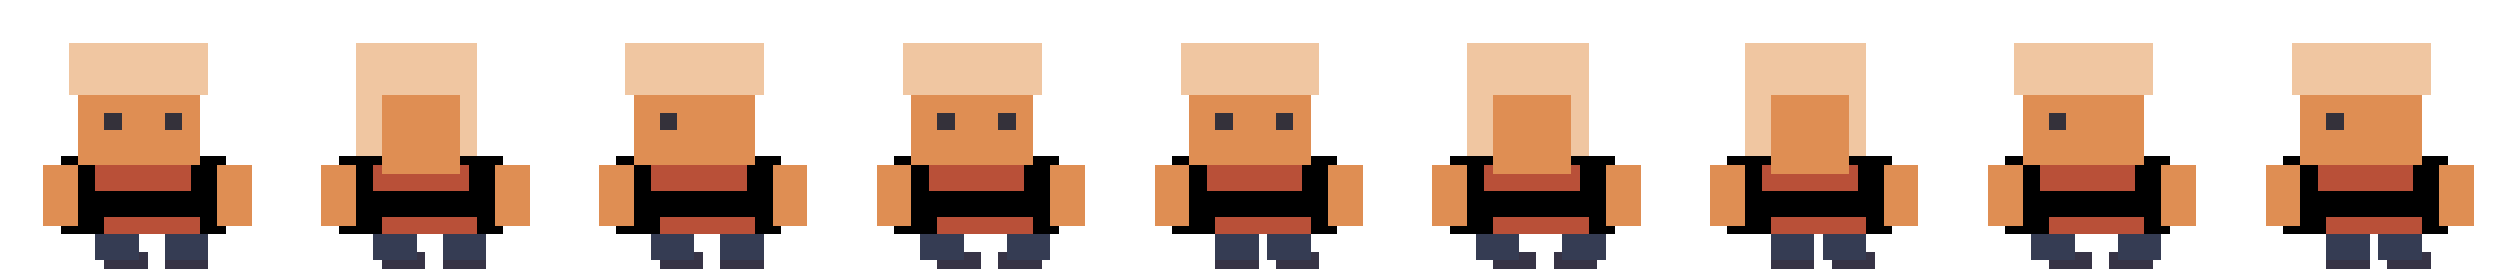
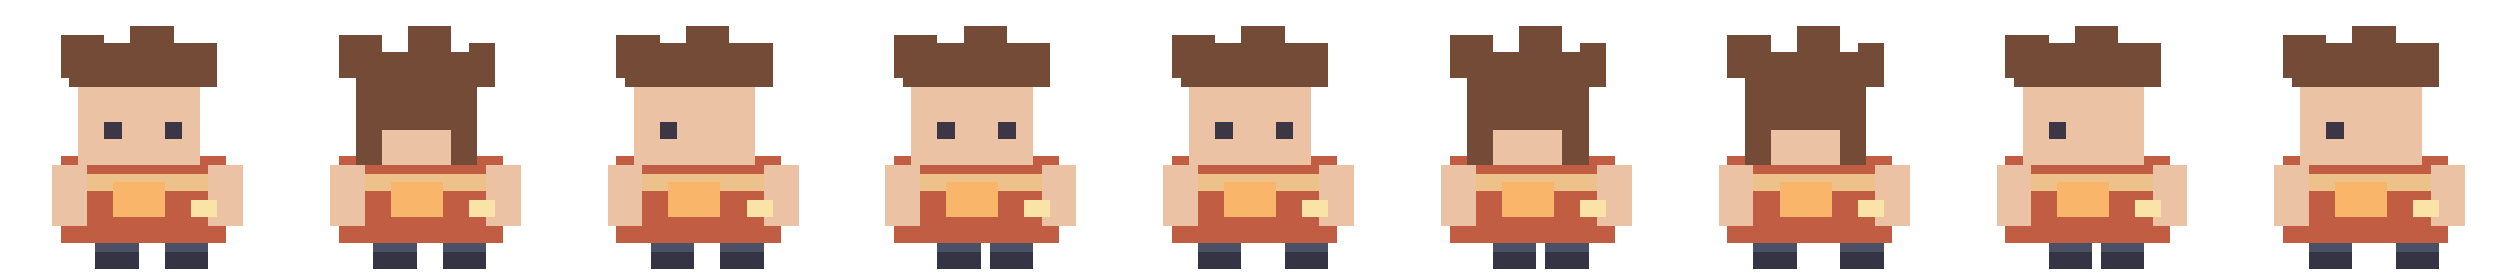
<svg xmlns="http://www.w3.org/2000/svg" width="288" height="32" viewBox="0 0 288 32" aria-label="crispin nine-frame pixel sprite">
  <g transform="translate(0,0)" shape-rendering="crispEdges">
-     <rect x="12" y="29" width="5" height="2" fill="#373446" />
-     <rect x="19" y="29" width="5" height="2" fill="#373446" />
-     <rect x="11" y="24" width="5" height="6" fill="#353c53" />
-     <rect x="19" y="24" width="5" height="6" fill="#353c53" />
-     <rect x="7" y="18" width="19" height="9" fill="Crispin" />
-     <rect x="5" y="19" width="4" height="7" fill="#df8e53" />
-     <rect x="25" y="19" width="4" height="7" fill="#df8e53" />
-     <rect x="11" y="19" width="11" height="3" fill="#b95038" />
-     <rect x="9" y="7" width="14" height="12" fill="#df8e53" />
-     <rect x="8" y="5" width="16" height="6" fill="#f0c6a1" />
-     <rect x="12" y="13" width="2" height="2" fill="#34313a" />
-     <rect x="19" y="13" width="2" height="2" fill="#34313a" />
-     <rect x="12" y="25" width="11" height="2" fill="#b95038" />
+     <rect x="11" y="25" width="5" height="6" fill="#4b5065" />
+     <rect x="19" y="25" width="5" height="6" fill="#4b5065" />
+     <rect x="11" y="29" width="5" height="2" fill="#343444" />
+     <rect x="19" y="29" width="5" height="2" fill="#343444" />
+     <rect x="7" y="18" width="19" height="10" fill="#c05d42" />
+     <rect x="6" y="19" width="4" height="7" fill="#ebc3a4" />
+     <rect x="24" y="19" width="4" height="7" fill="#ebc3a4" />
+     <rect x="10" y="20" width="14" height="2" fill="#ecc18a" />
+     <rect x="9" y="8" width="14" height="11" fill="#ebc3a4" />
+     <rect x="8" y="5" width="16" height="5" fill="#744b37" />
+     <rect x="12" y="14" width="2" height="2" fill="#3d3745" />
+     <rect x="19" y="14" width="2" height="2" fill="#3d3745" />
+     <rect x="7" y="4" width="5" height="5" fill="#744b37" />
+     <rect x="15" y="3" width="5" height="5" fill="#744b37" />
+     <rect x="22" y="5" width="3" height="5" fill="#744b37" />
+     <rect x="13" y="21" width="6" height="4" fill="#f9b66b" />
+     <rect x="22" y="23" width="3" height="2" fill="#f9e3a6" />
  </g>
  <g transform="translate(32,0)" shape-rendering="crispEdges">
-     <rect x="12" y="29" width="5" height="2" fill="#373446" />
-     <rect x="19" y="29" width="5" height="2" fill="#373446" />
-     <rect x="11" y="24" width="5" height="6" fill="#353c53" />
-     <rect x="19" y="24" width="5" height="6" fill="#353c53" />
-     <rect x="7" y="18" width="19" height="9" fill="Crispin" />
-     <rect x="5" y="19" width="4" height="7" fill="#df8e53" />
-     <rect x="25" y="19" width="4" height="7" fill="#df8e53" />
-     <rect x="11" y="19" width="11" height="3" fill="#b95038" />
-     <rect x="9" y="5" width="14" height="13" fill="#f0c6a1" />
-     <rect x="12" y="11" width="9" height="9" fill="#df8e53" />
-     <rect x="12" y="25" width="11" height="2" fill="#b95038" />
+     <rect x="11" y="25" width="5" height="6" fill="#4b5065" />
+     <rect x="19" y="25" width="5" height="6" fill="#4b5065" />
+     <rect x="11" y="29" width="5" height="2" fill="#343444" />
+     <rect x="19" y="29" width="5" height="2" fill="#343444" />
+     <rect x="7" y="18" width="19" height="10" fill="#c05d42" />
+     <rect x="6" y="19" width="4" height="7" fill="#ebc3a4" />
+     <rect x="24" y="19" width="4" height="7" fill="#ebc3a4" />
+     <rect x="10" y="20" width="14" height="2" fill="#ecc18a" />
+     <rect x="9" y="6" width="14" height="13" fill="#744b37" />
+     <rect x="12" y="15" width="8" height="4" fill="#ebc3a4" />
+     <rect x="7" y="4" width="5" height="5" fill="#744b37" />
+     <rect x="15" y="3" width="5" height="5" fill="#744b37" />
+     <rect x="22" y="5" width="3" height="5" fill="#744b37" />
+     <rect x="13" y="21" width="6" height="4" fill="#f9b66b" />
+     <rect x="22" y="23" width="3" height="2" fill="#f9e3a6" />
  </g>
  <g transform="translate(64,0)" shape-rendering="crispEdges">
-     <rect x="12" y="29" width="5" height="2" fill="#373446" />
-     <rect x="19" y="29" width="5" height="2" fill="#373446" />
-     <rect x="11" y="24" width="5" height="6" fill="#353c53" />
-     <rect x="19" y="24" width="5" height="6" fill="#353c53" />
-     <rect x="7" y="18" width="19" height="9" fill="Crispin" />
-     <rect x="5" y="19" width="4" height="7" fill="#df8e53" />
-     <rect x="25" y="19" width="4" height="7" fill="#df8e53" />
-     <rect x="11" y="19" width="11" height="3" fill="#b95038" />
-     <rect x="9" y="7" width="14" height="12" fill="#df8e53" />
-     <rect x="8" y="5" width="16" height="6" fill="#f0c6a1" />
-     <rect x="12" y="13" width="2" height="2" fill="#34313a" />
-     <rect x="12" y="25" width="11" height="2" fill="#b95038" />
+     <rect x="11" y="25" width="5" height="6" fill="#4b5065" />
+     <rect x="19" y="25" width="5" height="6" fill="#4b5065" />
+     <rect x="11" y="29" width="5" height="2" fill="#343444" />
+     <rect x="19" y="29" width="5" height="2" fill="#343444" />
+     <rect x="7" y="18" width="19" height="10" fill="#c05d42" />
+     <rect x="6" y="19" width="4" height="7" fill="#ebc3a4" />
+     <rect x="24" y="19" width="4" height="7" fill="#ebc3a4" />
+     <rect x="10" y="20" width="14" height="2" fill="#ecc18a" />
+     <rect x="9" y="8" width="14" height="11" fill="#ebc3a4" />
+     <rect x="8" y="5" width="16" height="5" fill="#744b37" />
+     <rect x="12" y="14" width="2" height="2" fill="#3d3745" />
+     <rect x="7" y="4" width="5" height="5" fill="#744b37" />
+     <rect x="15" y="3" width="5" height="5" fill="#744b37" />
+     <rect x="22" y="5" width="3" height="5" fill="#744b37" />
+     <rect x="13" y="21" width="6" height="4" fill="#f9b66b" />
+     <rect x="22" y="23" width="3" height="2" fill="#f9e3a6" />
  </g>
  <g transform="translate(96,0)" shape-rendering="crispEdges">
-     <rect x="12" y="29" width="5" height="2" fill="#373446" />
-     <rect x="19" y="29" width="5" height="2" fill="#373446" />
-     <rect x="10" y="24" width="5" height="6" fill="#353c53" />
-     <rect x="20" y="24" width="5" height="6" fill="#353c53" />
-     <rect x="7" y="18" width="19" height="9" fill="Crispin" />
-     <rect x="5" y="19" width="4" height="7" fill="#df8e53" />
-     <rect x="25" y="19" width="4" height="7" fill="#df8e53" />
-     <rect x="11" y="19" width="11" height="3" fill="#b95038" />
-     <rect x="9" y="7" width="14" height="12" fill="#df8e53" />
-     <rect x="8" y="5" width="16" height="6" fill="#f0c6a1" />
-     <rect x="12" y="13" width="2" height="2" fill="#34313a" />
-     <rect x="19" y="13" width="2" height="2" fill="#34313a" />
-     <rect x="12" y="25" width="11" height="2" fill="#b95038" />
+     <rect x="12" y="25" width="5" height="6" fill="#4b5065" />
+     <rect x="18" y="25" width="5" height="6" fill="#4b5065" />
+     <rect x="12" y="29" width="5" height="2" fill="#343444" />
+     <rect x="18" y="29" width="5" height="2" fill="#343444" />
+     <rect x="7" y="18" width="19" height="10" fill="#c05d42" />
+     <rect x="6" y="19" width="4" height="7" fill="#ebc3a4" />
+     <rect x="24" y="19" width="4" height="7" fill="#ebc3a4" />
+     <rect x="10" y="20" width="14" height="2" fill="#ecc18a" />
+     <rect x="9" y="8" width="14" height="11" fill="#ebc3a4" />
+     <rect x="8" y="5" width="16" height="5" fill="#744b37" />
+     <rect x="12" y="14" width="2" height="2" fill="#3d3745" />
+     <rect x="19" y="14" width="2" height="2" fill="#3d3745" />
+     <rect x="7" y="4" width="5" height="5" fill="#744b37" />
+     <rect x="15" y="3" width="5" height="5" fill="#744b37" />
+     <rect x="22" y="5" width="3" height="5" fill="#744b37" />
+     <rect x="13" y="21" width="6" height="4" fill="#f9b66b" />
+     <rect x="22" y="23" width="3" height="2" fill="#f9e3a6" />
  </g>
  <g transform="translate(128,0)" shape-rendering="crispEdges">
-     <rect x="12" y="29" width="5" height="2" fill="#373446" />
-     <rect x="19" y="29" width="5" height="2" fill="#373446" />
-     <rect x="12" y="24" width="5" height="6" fill="#353c53" />
-     <rect x="18" y="24" width="5" height="6" fill="#353c53" />
-     <rect x="7" y="18" width="19" height="9" fill="Crispin" />
-     <rect x="5" y="19" width="4" height="7" fill="#df8e53" />
-     <rect x="25" y="19" width="4" height="7" fill="#df8e53" />
-     <rect x="11" y="19" width="11" height="3" fill="#b95038" />
-     <rect x="9" y="7" width="14" height="12" fill="#df8e53" />
-     <rect x="8" y="5" width="16" height="6" fill="#f0c6a1" />
-     <rect x="12" y="13" width="2" height="2" fill="#34313a" />
-     <rect x="19" y="13" width="2" height="2" fill="#34313a" />
-     <rect x="12" y="25" width="11" height="2" fill="#b95038" />
+     <rect x="10" y="25" width="5" height="6" fill="#4b5065" />
+     <rect x="20" y="25" width="5" height="6" fill="#4b5065" />
+     <rect x="10" y="29" width="5" height="2" fill="#343444" />
+     <rect x="20" y="29" width="5" height="2" fill="#343444" />
+     <rect x="7" y="18" width="19" height="10" fill="#c05d42" />
+     <rect x="6" y="19" width="4" height="7" fill="#ebc3a4" />
+     <rect x="24" y="19" width="4" height="7" fill="#ebc3a4" />
+     <rect x="10" y="20" width="14" height="2" fill="#ecc18a" />
+     <rect x="9" y="8" width="14" height="11" fill="#ebc3a4" />
+     <rect x="8" y="5" width="16" height="5" fill="#744b37" />
+     <rect x="12" y="14" width="2" height="2" fill="#3d3745" />
+     <rect x="19" y="14" width="2" height="2" fill="#3d3745" />
+     <rect x="7" y="4" width="5" height="5" fill="#744b37" />
+     <rect x="15" y="3" width="5" height="5" fill="#744b37" />
+     <rect x="22" y="5" width="3" height="5" fill="#744b37" />
+     <rect x="13" y="21" width="6" height="4" fill="#f9b66b" />
+     <rect x="22" y="23" width="3" height="2" fill="#f9e3a6" />
  </g>
  <g transform="translate(160,0)" shape-rendering="crispEdges">
-     <rect x="12" y="29" width="5" height="2" fill="#373446" />
-     <rect x="19" y="29" width="5" height="2" fill="#373446" />
-     <rect x="10" y="24" width="5" height="6" fill="#353c53" />
-     <rect x="20" y="24" width="5" height="6" fill="#353c53" />
-     <rect x="7" y="18" width="19" height="9" fill="Crispin" />
-     <rect x="5" y="19" width="4" height="7" fill="#df8e53" />
-     <rect x="25" y="19" width="4" height="7" fill="#df8e53" />
-     <rect x="11" y="19" width="11" height="3" fill="#b95038" />
-     <rect x="9" y="5" width="14" height="13" fill="#f0c6a1" />
-     <rect x="12" y="11" width="9" height="9" fill="#df8e53" />
-     <rect x="12" y="25" width="11" height="2" fill="#b95038" />
+     <rect x="12" y="25" width="5" height="6" fill="#4b5065" />
+     <rect x="18" y="25" width="5" height="6" fill="#4b5065" />
+     <rect x="12" y="29" width="5" height="2" fill="#343444" />
+     <rect x="18" y="29" width="5" height="2" fill="#343444" />
+     <rect x="7" y="18" width="19" height="10" fill="#c05d42" />
+     <rect x="6" y="19" width="4" height="7" fill="#ebc3a4" />
+     <rect x="24" y="19" width="4" height="7" fill="#ebc3a4" />
+     <rect x="10" y="20" width="14" height="2" fill="#ecc18a" />
+     <rect x="9" y="6" width="14" height="13" fill="#744b37" />
+     <rect x="12" y="15" width="8" height="4" fill="#ebc3a4" />
+     <rect x="7" y="4" width="5" height="5" fill="#744b37" />
+     <rect x="15" y="3" width="5" height="5" fill="#744b37" />
+     <rect x="22" y="5" width="3" height="5" fill="#744b37" />
+     <rect x="13" y="21" width="6" height="4" fill="#f9b66b" />
+     <rect x="22" y="23" width="3" height="2" fill="#f9e3a6" />
  </g>
  <g transform="translate(192,0)" shape-rendering="crispEdges">
-     <rect x="12" y="29" width="5" height="2" fill="#373446" />
-     <rect x="19" y="29" width="5" height="2" fill="#373446" />
-     <rect x="12" y="24" width="5" height="6" fill="#353c53" />
-     <rect x="18" y="24" width="5" height="6" fill="#353c53" />
-     <rect x="7" y="18" width="19" height="9" fill="Crispin" />
-     <rect x="5" y="19" width="4" height="7" fill="#df8e53" />
-     <rect x="25" y="19" width="4" height="7" fill="#df8e53" />
-     <rect x="11" y="19" width="11" height="3" fill="#b95038" />
-     <rect x="9" y="5" width="14" height="13" fill="#f0c6a1" />
-     <rect x="12" y="11" width="9" height="9" fill="#df8e53" />
-     <rect x="12" y="25" width="11" height="2" fill="#b95038" />
+     <rect x="10" y="25" width="5" height="6" fill="#4b5065" />
+     <rect x="20" y="25" width="5" height="6" fill="#4b5065" />
+     <rect x="10" y="29" width="5" height="2" fill="#343444" />
+     <rect x="20" y="29" width="5" height="2" fill="#343444" />
+     <rect x="7" y="18" width="19" height="10" fill="#c05d42" />
+     <rect x="6" y="19" width="4" height="7" fill="#ebc3a4" />
+     <rect x="24" y="19" width="4" height="7" fill="#ebc3a4" />
+     <rect x="10" y="20" width="14" height="2" fill="#ecc18a" />
+     <rect x="9" y="6" width="14" height="13" fill="#744b37" />
+     <rect x="12" y="15" width="8" height="4" fill="#ebc3a4" />
+     <rect x="7" y="4" width="5" height="5" fill="#744b37" />
+     <rect x="15" y="3" width="5" height="5" fill="#744b37" />
+     <rect x="22" y="5" width="3" height="5" fill="#744b37" />
+     <rect x="13" y="21" width="6" height="4" fill="#f9b66b" />
+     <rect x="22" y="23" width="3" height="2" fill="#f9e3a6" />
  </g>
  <g transform="translate(224,0)" shape-rendering="crispEdges">
-     <rect x="12" y="29" width="5" height="2" fill="#373446" />
-     <rect x="19" y="29" width="5" height="2" fill="#373446" />
-     <rect x="10" y="24" width="5" height="6" fill="#353c53" />
-     <rect x="20" y="24" width="5" height="6" fill="#353c53" />
-     <rect x="7" y="18" width="19" height="9" fill="Crispin" />
-     <rect x="5" y="19" width="4" height="7" fill="#df8e53" />
-     <rect x="25" y="19" width="4" height="7" fill="#df8e53" />
-     <rect x="11" y="19" width="11" height="3" fill="#b95038" />
-     <rect x="9" y="7" width="14" height="12" fill="#df8e53" />
-     <rect x="8" y="5" width="16" height="6" fill="#f0c6a1" />
-     <rect x="12" y="13" width="2" height="2" fill="#34313a" />
-     <rect x="12" y="25" width="11" height="2" fill="#b95038" />
+     <rect x="12" y="25" width="5" height="6" fill="#4b5065" />
+     <rect x="18" y="25" width="5" height="6" fill="#4b5065" />
+     <rect x="12" y="29" width="5" height="2" fill="#343444" />
+     <rect x="18" y="29" width="5" height="2" fill="#343444" />
+     <rect x="7" y="18" width="19" height="10" fill="#c05d42" />
+     <rect x="6" y="19" width="4" height="7" fill="#ebc3a4" />
+     <rect x="24" y="19" width="4" height="7" fill="#ebc3a4" />
+     <rect x="10" y="20" width="14" height="2" fill="#ecc18a" />
+     <rect x="9" y="8" width="14" height="11" fill="#ebc3a4" />
+     <rect x="8" y="5" width="16" height="5" fill="#744b37" />
+     <rect x="12" y="14" width="2" height="2" fill="#3d3745" />
+     <rect x="7" y="4" width="5" height="5" fill="#744b37" />
+     <rect x="15" y="3" width="5" height="5" fill="#744b37" />
+     <rect x="22" y="5" width="3" height="5" fill="#744b37" />
+     <rect x="13" y="21" width="6" height="4" fill="#f9b66b" />
+     <rect x="22" y="23" width="3" height="2" fill="#f9e3a6" />
  </g>
  <g transform="translate(256,0)" shape-rendering="crispEdges">
-     <rect x="12" y="29" width="5" height="2" fill="#373446" />
-     <rect x="19" y="29" width="5" height="2" fill="#373446" />
-     <rect x="12" y="24" width="5" height="6" fill="#353c53" />
-     <rect x="18" y="24" width="5" height="6" fill="#353c53" />
-     <rect x="7" y="18" width="19" height="9" fill="Crispin" />
-     <rect x="5" y="19" width="4" height="7" fill="#df8e53" />
-     <rect x="25" y="19" width="4" height="7" fill="#df8e53" />
-     <rect x="11" y="19" width="11" height="3" fill="#b95038" />
-     <rect x="9" y="7" width="14" height="12" fill="#df8e53" />
-     <rect x="8" y="5" width="16" height="6" fill="#f0c6a1" />
-     <rect x="12" y="13" width="2" height="2" fill="#34313a" />
-     <rect x="12" y="25" width="11" height="2" fill="#b95038" />
+     <rect x="10" y="25" width="5" height="6" fill="#4b5065" />
+     <rect x="20" y="25" width="5" height="6" fill="#4b5065" />
+     <rect x="10" y="29" width="5" height="2" fill="#343444" />
+     <rect x="20" y="29" width="5" height="2" fill="#343444" />
+     <rect x="7" y="18" width="19" height="10" fill="#c05d42" />
+     <rect x="6" y="19" width="4" height="7" fill="#ebc3a4" />
+     <rect x="24" y="19" width="4" height="7" fill="#ebc3a4" />
+     <rect x="10" y="20" width="14" height="2" fill="#ecc18a" />
+     <rect x="9" y="8" width="14" height="11" fill="#ebc3a4" />
+     <rect x="8" y="5" width="16" height="5" fill="#744b37" />
+     <rect x="12" y="14" width="2" height="2" fill="#3d3745" />
+     <rect x="7" y="4" width="5" height="5" fill="#744b37" />
+     <rect x="15" y="3" width="5" height="5" fill="#744b37" />
+     <rect x="22" y="5" width="3" height="5" fill="#744b37" />
+     <rect x="13" y="21" width="6" height="4" fill="#f9b66b" />
+     <rect x="22" y="23" width="3" height="2" fill="#f9e3a6" />
  </g>
</svg>
